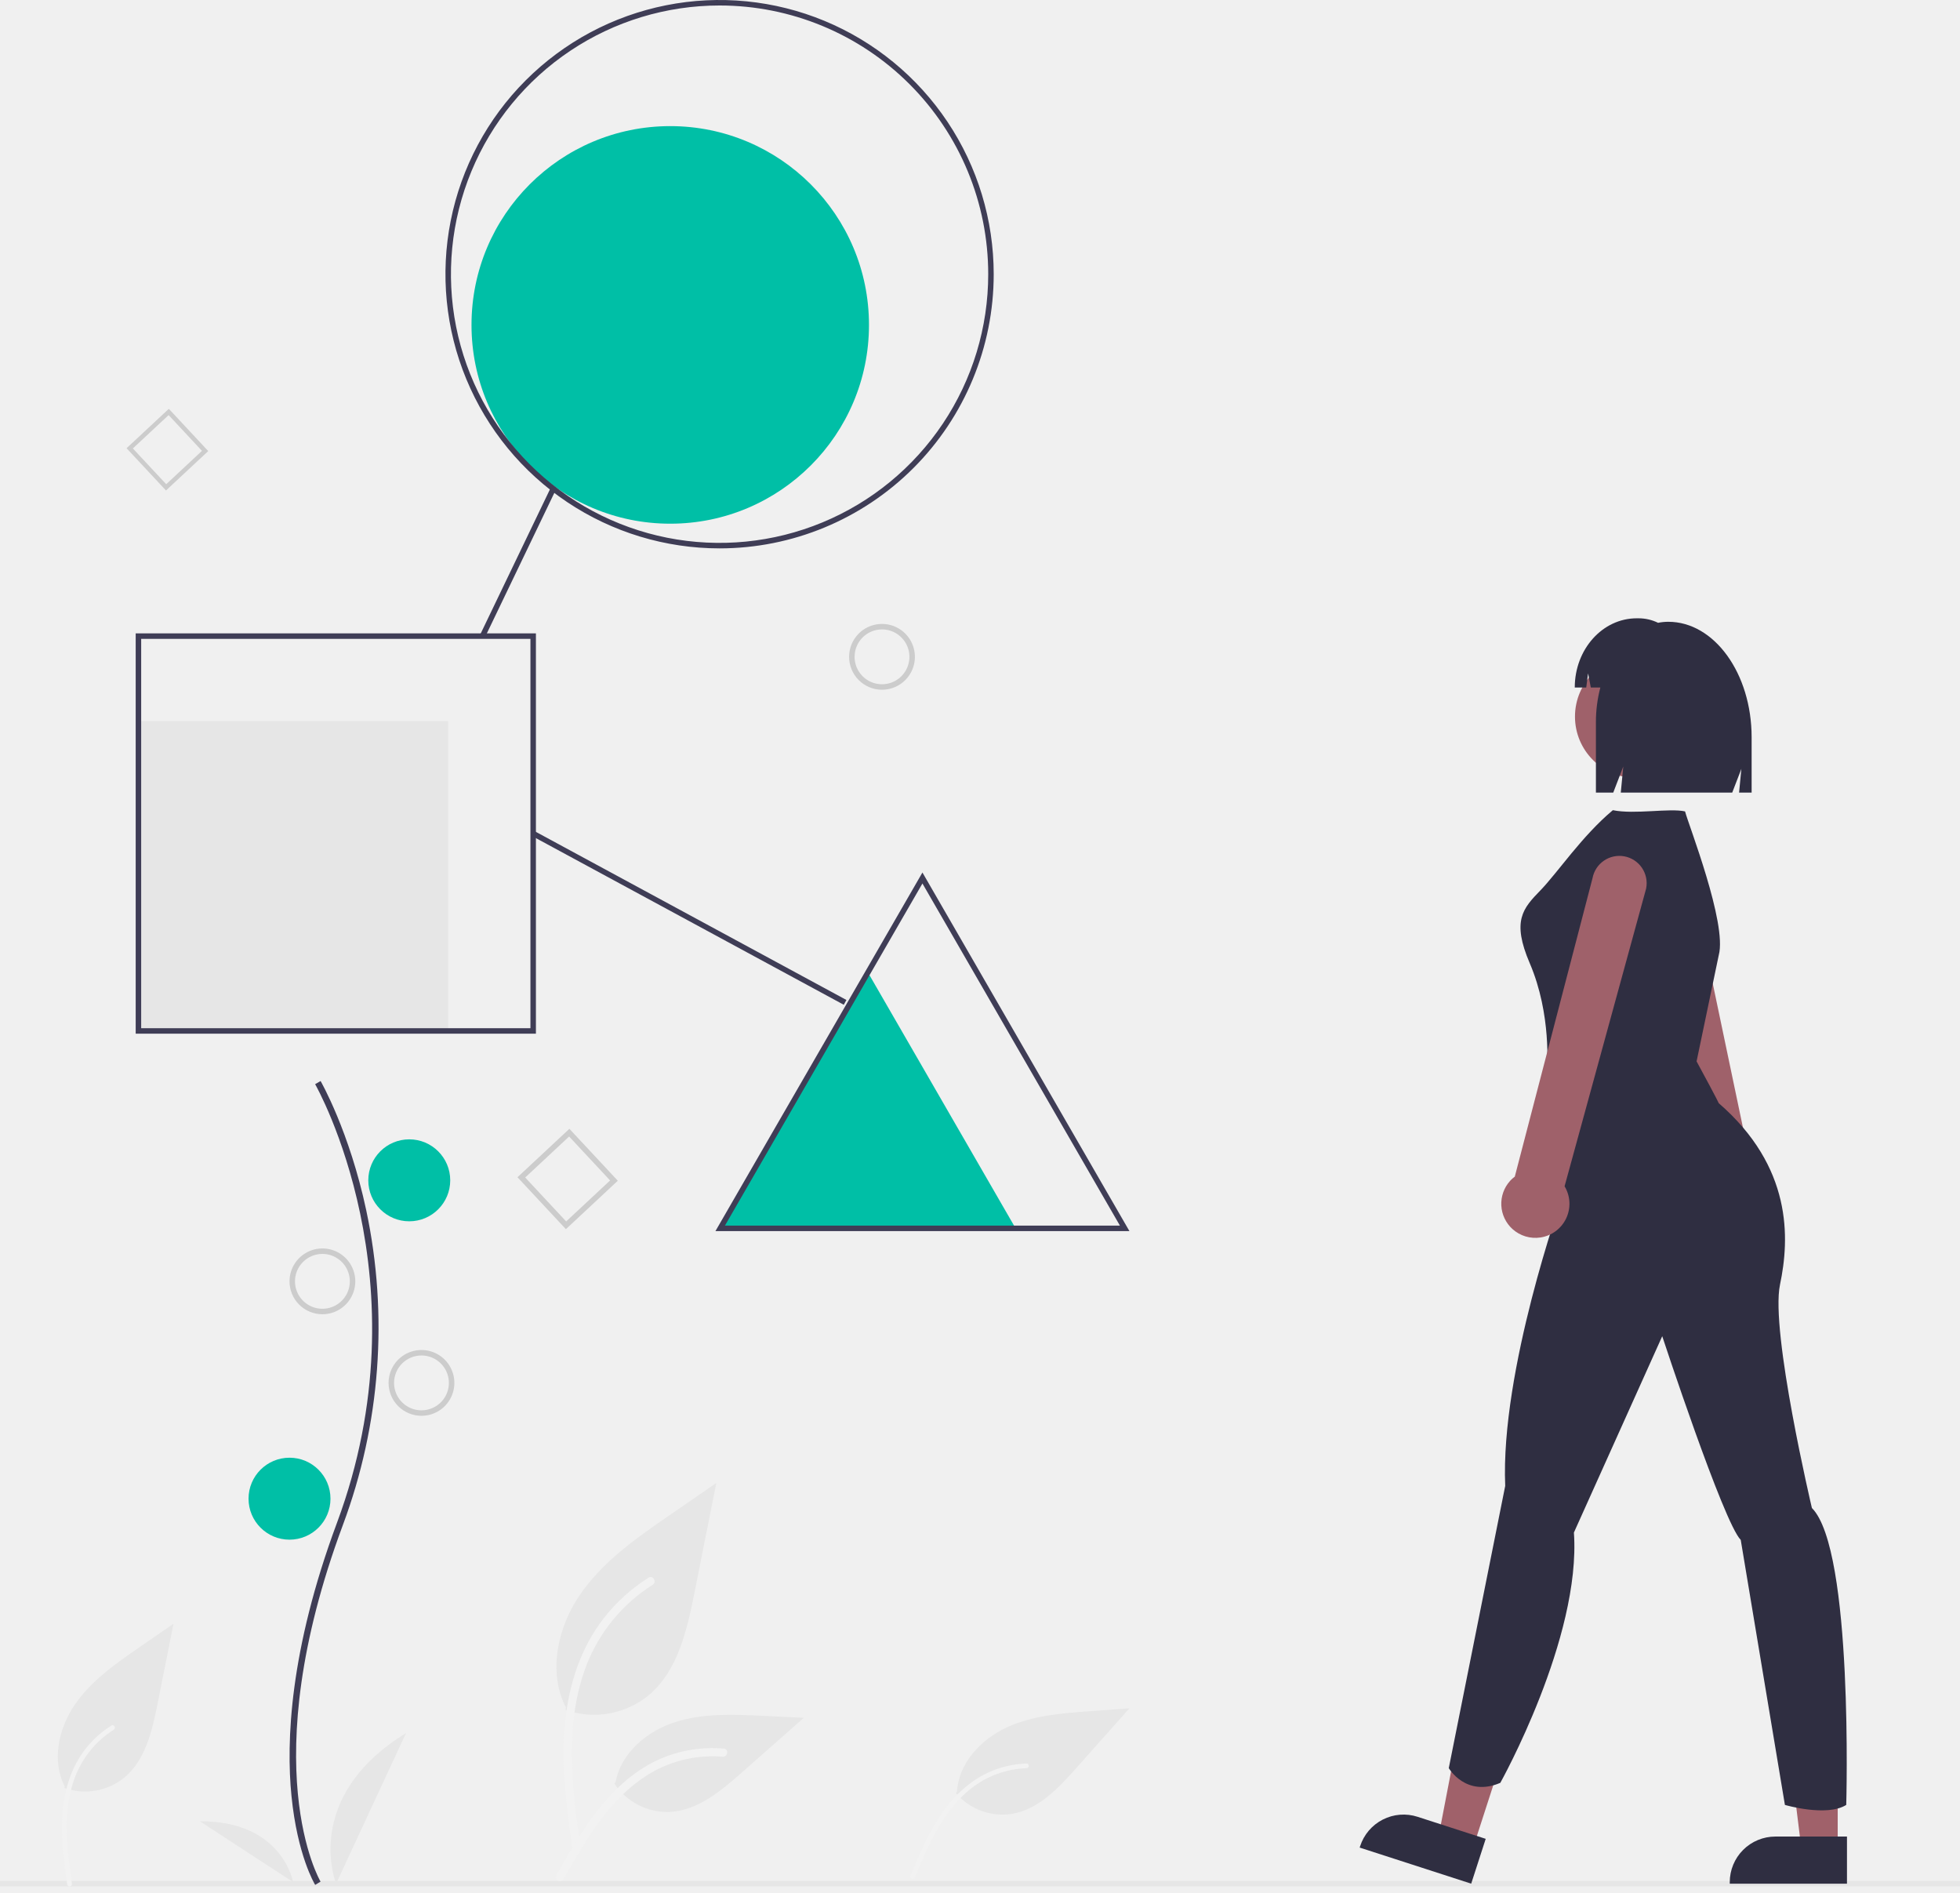
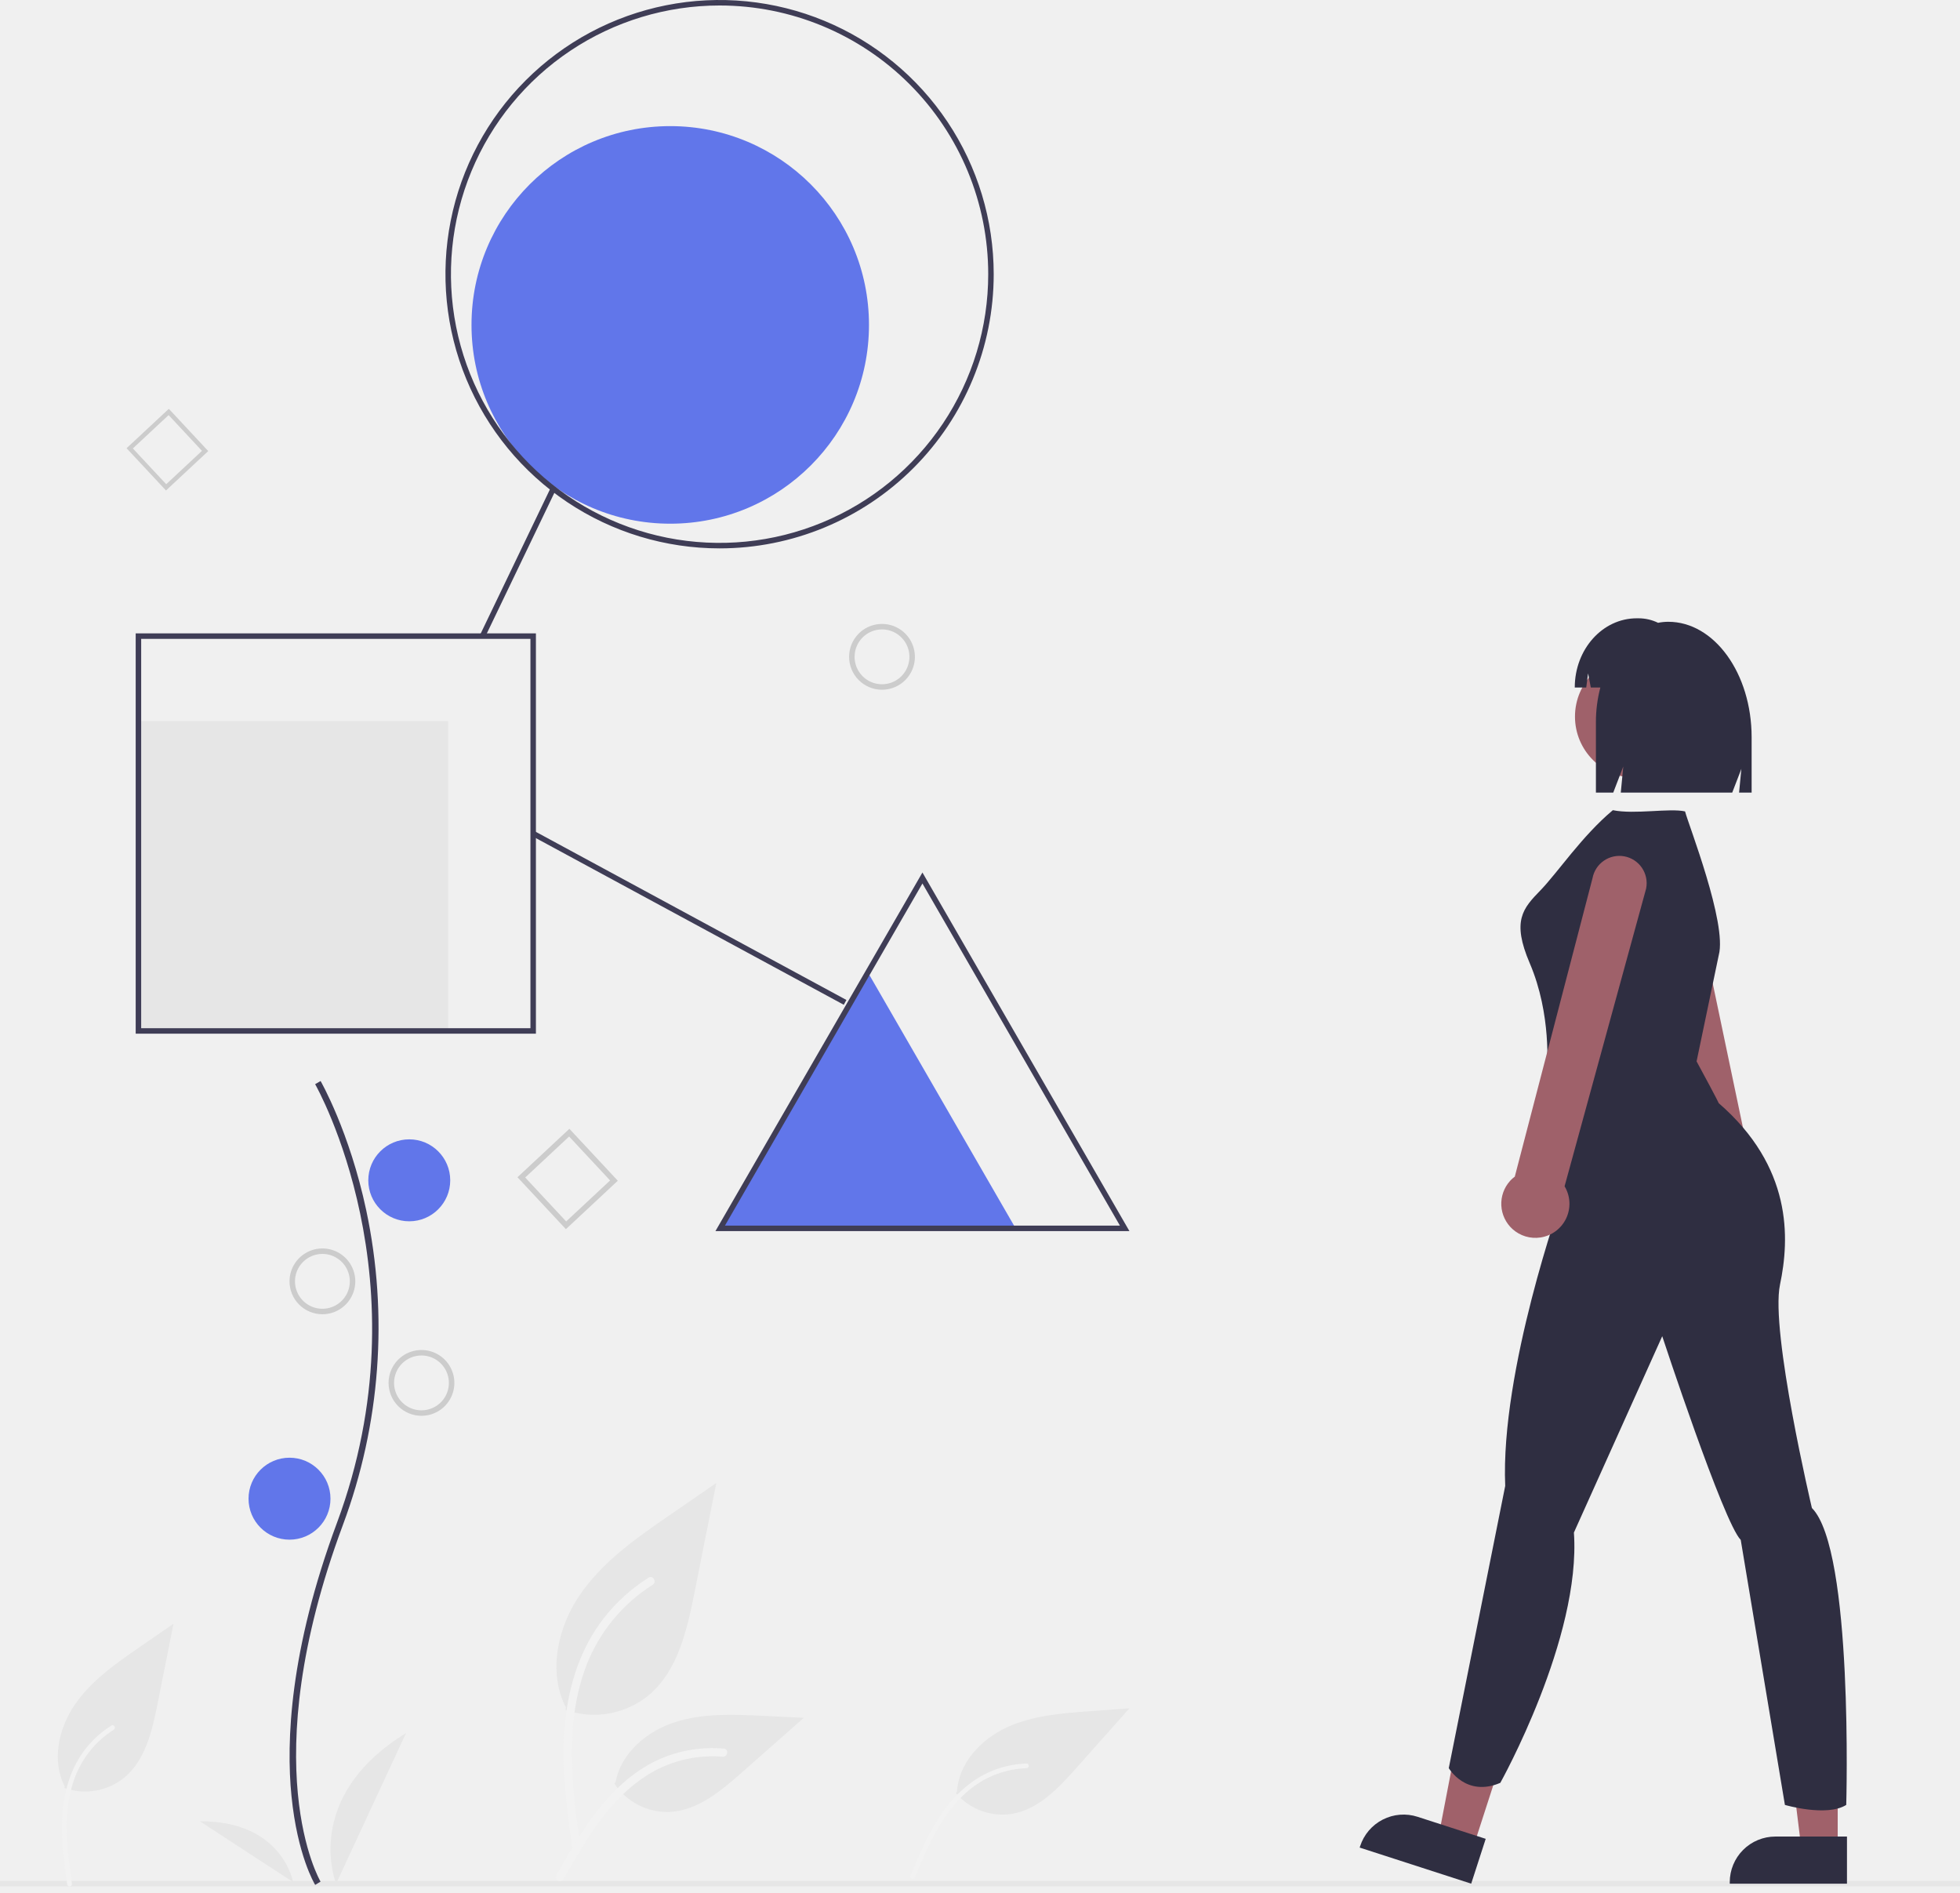
<svg xmlns="http://www.w3.org/2000/svg" width="144" height="139" viewBox="0 0 144 139" fill="none">
  <g clip-path="url(#clip0_28_51)">
-     <path d="M63.765 71.428L69.192 80.828L74.618 90.227H52.912L58.339 80.828L63.765 71.428Z" fill="#00BFA6" />
+     <path d="M63.765 71.428L69.192 80.828L74.618 90.227H52.912L58.339 80.828L63.765 71.428Z" fill="#6176EA" />
    <path d="M32.929 52.968H10.171V75.726H32.929V52.968Z" fill="#E6E6E6" />
-     <path d="M49.242 38.467C57.306 38.467 63.843 31.93 63.843 23.866C63.843 15.802 57.306 9.264 49.242 9.264C41.178 9.264 34.641 15.802 34.641 23.866C34.641 31.93 41.178 38.467 49.242 38.467Z" fill="#00BFA6" />
+     <path d="M49.242 38.467C57.306 38.467 63.843 31.93 63.843 23.866C63.843 15.802 57.306 9.264 49.242 9.264C41.178 9.264 34.641 15.802 34.641 23.866C34.641 31.93 41.178 38.467 49.242 38.467Z" fill="#6176EA" />
    <path d="M62.383 48.246C62.383 47.768 62.525 47.301 62.791 46.904C63.056 46.506 63.434 46.196 63.875 46.013C64.317 45.831 64.803 45.783 65.272 45.876C65.74 45.969 66.171 46.199 66.509 46.537C66.847 46.875 67.077 47.306 67.17 47.775C67.264 48.244 67.216 48.73 67.033 49.171C66.85 49.613 66.54 49.99 66.143 50.256C65.745 50.521 65.278 50.663 64.8 50.663C64.159 50.663 63.544 50.408 63.091 49.955C62.638 49.502 62.383 48.887 62.383 48.246ZM62.786 48.246C62.786 48.645 62.904 49.034 63.125 49.365C63.347 49.696 63.661 49.955 64.029 50.107C64.397 50.259 64.802 50.299 65.193 50.221C65.584 50.144 65.942 49.952 66.224 49.67C66.506 49.389 66.698 49.03 66.775 48.639C66.853 48.248 66.813 47.843 66.661 47.475C66.508 47.108 66.25 46.793 65.919 46.572C65.588 46.35 65.198 46.232 64.8 46.232C64.266 46.232 63.754 46.444 63.376 46.822C62.998 47.2 62.786 47.712 62.786 48.246Z" fill="#CCCCCC" />
    <path d="M41.576 90.286L38.018 86.472L41.833 82.914L45.39 86.728L41.576 90.286ZM38.586 86.491L41.596 89.718L44.823 86.708L41.813 83.481L38.586 86.491Z" fill="#CCCCCC" />
    <path d="M12.195 36.028L9.299 32.923L12.404 30.029L15.3 33.133L12.195 36.028ZM9.761 32.94L12.212 35.567L14.838 33.117L12.388 30.49L9.761 32.94Z" fill="#CCCCCC" />
    <path d="M52.867 40.28C48.884 40.28 44.99 39.099 41.678 36.886C38.366 34.673 35.785 31.527 34.26 27.847C32.736 24.167 32.337 20.117 33.114 16.211C33.891 12.304 35.809 8.715 38.626 5.899C41.443 3.082 45.031 1.164 48.938 0.387C52.845 -0.39 56.894 0.009 60.574 1.533C64.254 3.057 67.4 5.639 69.613 8.951C71.826 12.263 73.007 16.157 73.007 20.14C73.007 25.481 70.885 30.604 67.108 34.381C63.331 38.158 58.209 40.28 52.867 40.28ZM52.867 0.403C48.964 0.403 45.148 1.56 41.902 3.729C38.656 5.898 36.126 8.98 34.633 12.587C33.139 16.193 32.748 20.162 33.509 23.99C34.271 27.819 36.151 31.336 38.911 34.096C41.671 36.856 45.188 38.736 49.017 39.498C52.845 40.259 56.814 39.868 60.42 38.374C64.027 36.881 67.109 34.351 69.278 31.105C71.447 27.86 72.604 24.044 72.604 20.14C72.604 14.905 70.525 9.885 66.823 6.184C63.122 2.482 58.102 0.403 52.867 0.403Z" fill="#3F3D56" />
    <path d="M40.469 35.809L35.267 46.637L35.63 46.812L40.832 35.984L40.469 35.809Z" fill="#3F3D56" />
    <path d="M39.268 61.047L39.076 61.402L61.993 73.804L62.185 73.45L39.268 61.047Z" fill="#3F3D56" />
    <path d="M39.373 75.927H9.969V46.523H39.373V75.927ZM10.372 75.525H38.971V46.926H10.372V75.525Z" fill="#3F3D56" />
    <path d="M82.978 90.428H52.563L67.771 64.088L82.978 90.428ZM53.261 90.025H82.28L67.771 64.894L53.261 90.025Z" fill="#3F3D56" />
    <path d="M144 138.159H0V138.562H144V138.159Z" fill="#E6E6E6" />
    <path d="M41.549 125.598C42.574 125.959 43.674 126.049 44.744 125.86C45.813 125.672 46.817 125.211 47.657 124.523C49.796 122.727 50.467 119.77 51.013 117.031L52.627 108.929L49.247 111.256C46.817 112.929 44.332 114.656 42.649 117.08C40.966 119.504 40.232 122.813 41.584 125.436" fill="#E6E6E6" />
    <path d="M42.071 135.971C41.645 132.872 41.208 129.733 41.507 126.601C41.772 123.819 42.621 121.103 44.348 118.875C45.266 117.694 46.382 116.683 47.646 115.886C47.976 115.678 48.279 116.201 47.951 116.408C45.763 117.791 44.07 119.833 43.117 122.24C42.065 124.916 41.896 127.834 42.077 130.677C42.187 132.396 42.42 134.104 42.654 135.81C42.672 135.887 42.661 135.969 42.621 136.038C42.582 136.107 42.518 136.158 42.443 136.182C42.365 136.203 42.283 136.192 42.213 136.153C42.144 136.113 42.093 136.048 42.071 135.971L42.071 135.971Z" fill="#F2F2F2" />
    <path d="M70.227 131.703C70.724 132.291 71.365 132.74 72.086 133.008C72.808 133.277 73.587 133.355 74.347 133.235C76.3 132.904 77.771 131.335 79.086 129.856L82.978 125.48L80.078 125.691C77.992 125.843 75.853 126.008 73.956 126.887C72.058 127.766 70.422 129.526 70.308 131.615" fill="#E6E6E6" />
    <path d="M66.886 137.805C67.571 136.159 68.26 134.489 69.31 133.035C70.242 131.744 71.442 130.653 72.935 130.055C73.726 129.739 74.567 129.563 75.418 129.536C75.639 129.529 75.639 129.873 75.418 129.881C73.944 129.93 72.523 130.446 71.361 131.355C70.072 132.367 69.148 133.753 68.417 135.203C67.975 136.08 67.597 136.987 67.221 137.893C67.208 137.936 67.178 137.973 67.139 137.996C67.1 138.018 67.054 138.025 67.01 138.015C66.966 138.003 66.928 137.974 66.906 137.935C66.883 137.895 66.877 137.848 66.888 137.804L66.886 137.805Z" fill="#F2F2F2" />
    <path d="M45.132 130.999C45.572 131.667 46.176 132.211 46.886 132.577C47.597 132.944 48.39 133.122 49.189 133.093C51.244 132.996 52.956 131.563 54.496 130.202L59.055 126.177L56.038 126.032C53.868 125.928 51.643 125.831 49.576 126.501C47.51 127.171 45.604 128.78 45.226 130.919" fill="#E6E6E6" />
    <path d="M40.868 137.753C42.916 134.129 45.291 130.102 49.536 128.815C50.716 128.459 51.953 128.331 53.181 128.439C53.568 128.472 53.471 129.069 53.085 129.035C51.027 128.865 48.972 129.408 47.267 130.575C45.627 131.691 44.35 133.244 43.269 134.89C42.607 135.898 42.014 136.949 41.42 137.999C41.231 138.334 40.677 138.092 40.868 137.753Z" fill="#F2F2F2" />
    <path d="M4.729 131.335C5.471 131.596 6.267 131.661 7.041 131.524C7.816 131.388 8.542 131.055 9.15 130.556C10.698 129.257 11.184 127.116 11.578 125.134L12.746 119.271L10.3 120.955C8.542 122.166 6.743 123.416 5.526 125.17C4.308 126.924 3.776 129.319 4.755 131.217" fill="#E6E6E6" />
    <path d="M4.939 138.433C4.691 136.63 4.436 134.804 4.61 132.982C4.764 131.363 5.258 129.782 6.263 128.486C6.797 127.8 7.446 127.211 8.182 126.748C8.374 126.627 8.55 126.931 8.359 127.051C7.086 127.856 6.102 129.044 5.547 130.444C4.935 132.001 4.837 133.699 4.943 135.353C5.007 136.353 5.142 137.347 5.278 138.34C5.289 138.385 5.283 138.432 5.26 138.472C5.237 138.512 5.2 138.542 5.156 138.556C5.111 138.568 5.063 138.562 5.022 138.539C4.982 138.516 4.952 138.478 4.939 138.433L4.939 138.433Z" fill="#F2F2F2" />
    <path d="M23.156 138.451C23.103 138.365 21.85 136.273 21.416 131.929C21.017 127.943 21.273 121.225 24.757 111.855C31.358 94.103 23.236 79.779 23.153 79.637L23.554 79.404C23.574 79.441 25.671 83.092 26.909 88.907C28.544 96.617 27.948 104.633 25.191 112.016C18.602 129.738 23.501 138.127 23.551 138.21L23.156 138.451Z" fill="#3F3D56" />
-     <path d="M30.068 89.708C31.73 89.708 33.078 88.36 33.078 86.698C33.078 85.036 31.73 83.688 30.068 83.688C28.406 83.688 27.058 85.036 27.058 86.698C27.058 88.36 28.406 89.708 30.068 89.708Z" fill="#00BFA6" />
-     <path d="M21.27 113.093C22.932 113.093 24.28 111.746 24.28 110.083C24.28 108.421 22.932 107.073 21.27 107.073C19.607 107.073 18.26 108.421 18.26 110.083C18.26 111.746 19.607 113.093 21.27 113.093Z" fill="#00BFA6" />
+     <path d="M30.068 89.708C31.73 89.708 33.078 88.36 33.078 86.698C33.078 85.036 31.73 83.688 30.068 83.688C28.406 83.688 27.058 85.036 27.058 86.698C27.058 88.36 28.406 89.708 30.068 89.708Z" fill="#6176EA" />
+     <path d="M21.27 113.093C22.932 113.093 24.28 111.746 24.28 110.083C24.28 108.421 22.932 107.073 21.27 107.073C19.607 107.073 18.26 108.421 18.26 110.083C18.26 111.746 19.607 113.093 21.27 113.093Z" fill="#6176EA" />
    <path d="M24.694 138.361C24.694 138.361 22.126 132.039 29.831 127.298L24.694 138.361Z" fill="#E6E6E6" />
    <path d="M21.535 138.246C21.535 138.246 20.752 133.74 14.688 133.779L21.535 138.246Z" fill="#E6E6E6" />
    <path d="M28.548 101.578C28.548 101.1 28.69 100.633 28.956 100.236C29.221 99.838 29.599 99.528 30.04 99.345C30.482 99.162 30.968 99.115 31.436 99.208C31.905 99.301 32.336 99.531 32.674 99.869C33.012 100.207 33.242 100.638 33.335 101.107C33.429 101.576 33.381 102.061 33.198 102.503C33.015 102.945 32.705 103.322 32.308 103.588C31.91 103.853 31.443 103.995 30.965 103.995C30.324 103.995 29.709 103.74 29.256 103.287C28.803 102.834 28.548 102.219 28.548 101.578ZM28.951 101.578C28.951 101.977 29.069 102.366 29.291 102.697C29.512 103.028 29.826 103.286 30.194 103.439C30.562 103.591 30.967 103.631 31.358 103.553C31.749 103.476 32.108 103.284 32.389 103.002C32.671 102.721 32.863 102.362 32.94 101.971C33.018 101.58 32.978 101.176 32.826 100.807C32.673 100.439 32.415 100.125 32.084 99.904C31.753 99.682 31.363 99.564 30.965 99.564C30.431 99.564 29.919 99.776 29.541 100.154C29.163 100.532 28.951 101.044 28.951 101.578Z" fill="#CCCCCC" />
    <path d="M21.27 94.118C21.27 93.64 21.412 93.173 21.677 92.776C21.943 92.378 22.32 92.069 22.762 91.886C23.203 91.703 23.689 91.655 24.158 91.748C24.627 91.841 25.057 92.072 25.395 92.409C25.733 92.748 25.964 93.178 26.057 93.647C26.15 94.116 26.102 94.602 25.919 95.043C25.736 95.485 25.427 95.862 25.029 96.128C24.632 96.394 24.165 96.535 23.686 96.535C23.046 96.535 22.431 96.281 21.978 95.827C21.524 95.374 21.27 94.759 21.27 94.118ZM21.672 94.118C21.672 94.517 21.791 94.906 22.012 95.237C22.233 95.569 22.548 95.827 22.916 95.979C23.284 96.132 23.689 96.171 24.079 96.094C24.47 96.016 24.829 95.824 25.111 95.543C25.392 95.261 25.584 94.902 25.662 94.511C25.739 94.121 25.7 93.716 25.547 93.348C25.395 92.98 25.137 92.665 24.805 92.444C24.474 92.222 24.085 92.104 23.686 92.104C23.152 92.104 22.64 92.317 22.262 92.694C21.885 93.072 21.672 93.584 21.672 94.118Z" fill="#CCCCCC" />
    <path d="M128.475 88.337C128.174 88.553 127.83 88.699 127.466 88.766C127.102 88.833 126.728 88.819 126.37 88.724C125.728 88.553 125.18 88.134 124.847 87.56C124.513 86.985 124.422 86.301 124.593 85.659C124.601 85.627 124.611 85.594 124.621 85.562C124.658 85.445 124.704 85.33 124.758 85.22L119.834 63.11C119.758 62.857 119.733 62.593 119.76 62.331C119.787 62.069 119.866 61.815 119.991 61.583C120.116 61.351 120.285 61.146 120.49 60.98C120.694 60.814 120.929 60.689 121.181 60.614C121.434 60.539 121.699 60.514 121.961 60.541C122.223 60.568 122.477 60.646 122.708 60.771C122.94 60.896 123.145 61.066 123.311 61.27C123.477 61.474 123.602 61.709 123.677 61.962C123.681 61.975 123.685 61.989 123.689 62.003L128.338 84.18C128.687 84.397 128.977 84.697 129.183 85.053C129.389 85.409 129.503 85.811 129.517 86.222C129.531 86.633 129.443 87.041 129.261 87.41C129.079 87.779 128.809 88.097 128.475 88.337L128.475 88.337Z" fill="#9F616A" />
    <path d="M135.015 135.772H132.344L131.073 125.469H135.015L135.015 135.772Z" fill="#A0616A" />
    <path d="M135.696 138.361H127.084V138.252C127.084 137.363 127.437 136.51 128.065 135.882C128.694 135.253 129.546 134.9 130.435 134.9H135.696V138.361Z" fill="#2F2E41" />
    <path d="M108.237 135.687L105.695 134.865L107.657 124.672L111.408 125.885L108.237 135.687Z" fill="#A0616A" />
    <path d="M108.088 138.361L99.894 135.71L99.928 135.607C100.201 134.761 100.8 134.058 101.591 133.654C102.383 133.249 103.303 133.175 104.149 133.449L109.154 135.068L108.088 138.361Z" fill="#2F2E41" />
    <path d="M120.219 57.143C122.708 57.143 124.726 55.126 124.726 52.637C124.726 50.148 122.708 48.131 120.219 48.131C117.731 48.131 115.713 50.148 115.713 52.637C115.713 55.126 117.731 57.143 120.219 57.143Z" fill="#9F616A" />
    <path d="M126.277 70.154C126.904 67.827 124.034 60.528 123.8 59.601C122.681 59.343 120.089 59.838 118.495 59.51C116.23 61.403 114.427 64.107 113.182 65.391C111.887 66.725 111.052 67.629 112.39 70.752C114.012 74.538 113.652 78.503 113.652 78.503L114.733 88.056C114.733 88.056 110.227 100.674 110.587 109.145L106.441 129.874C106.441 129.874 107.703 132.037 110.227 130.955C110.227 130.955 116.175 120.321 115.634 112.57L122.123 98.149C122.123 98.149 126.63 111.848 127.891 113.11L131.136 132.577C131.136 132.577 134.2 133.478 135.642 132.577C135.642 132.577 136.183 113.831 133.119 110.767C133.119 110.767 130.054 97.789 130.775 94.364C131.496 90.939 131.677 85.712 126.269 81.026C126.269 81.026 126.323 81.05 124.647 77.961L126.277 70.154Z" fill="#2F2E41" />
    <path d="M122.57 45.672C122.317 45.672 122.065 45.697 121.818 45.747C121.37 45.529 120.878 45.416 120.381 45.416H120.25C117.735 45.416 115.697 47.691 115.697 50.498H116.54L116.676 49.462L116.875 50.498H117.577C117.359 51.329 117.249 52.185 117.251 53.044V58.217H118.525L119.262 56.301L119.078 58.217H127.266L127.937 56.475L127.769 58.217H128.691V54.155C128.691 49.47 125.951 45.672 122.57 45.672Z" fill="#2F2E41" />
    <path d="M113.175 90.897C112.809 90.952 112.435 90.925 112.081 90.819C111.726 90.712 111.4 90.528 111.125 90.281C110.88 90.061 110.682 89.794 110.541 89.497C110.399 89.2 110.318 88.878 110.301 88.55C110.284 88.221 110.332 87.892 110.442 87.582C110.552 87.272 110.722 86.987 110.942 86.743C110.965 86.718 110.988 86.693 111.012 86.668C111.099 86.581 111.192 86.5 111.291 86.427L117.001 64.507C117.049 64.248 117.148 64.001 117.291 63.78C117.434 63.559 117.62 63.369 117.837 63.22C118.054 63.071 118.298 62.965 118.556 62.911C118.813 62.856 119.079 62.852 119.338 62.9C119.597 62.948 119.844 63.047 120.065 63.19C120.286 63.334 120.477 63.519 120.626 63.736C120.775 63.953 120.88 64.198 120.935 64.455C120.99 64.713 120.993 64.979 120.945 65.237C120.942 65.253 120.939 65.268 120.936 65.283L114.949 87.135C115.161 87.488 115.282 87.888 115.303 88.298C115.323 88.709 115.242 89.118 115.067 89.49C114.891 89.862 114.627 90.185 114.297 90.431C113.967 90.676 113.581 90.836 113.175 90.897Z" fill="#9F616A" />
  </g>
  <defs>
    <clipPath id="clip0_28_51">
      <rect width="144" height="138.562" fill="white" />
    </clipPath>
  </defs>
</svg>
